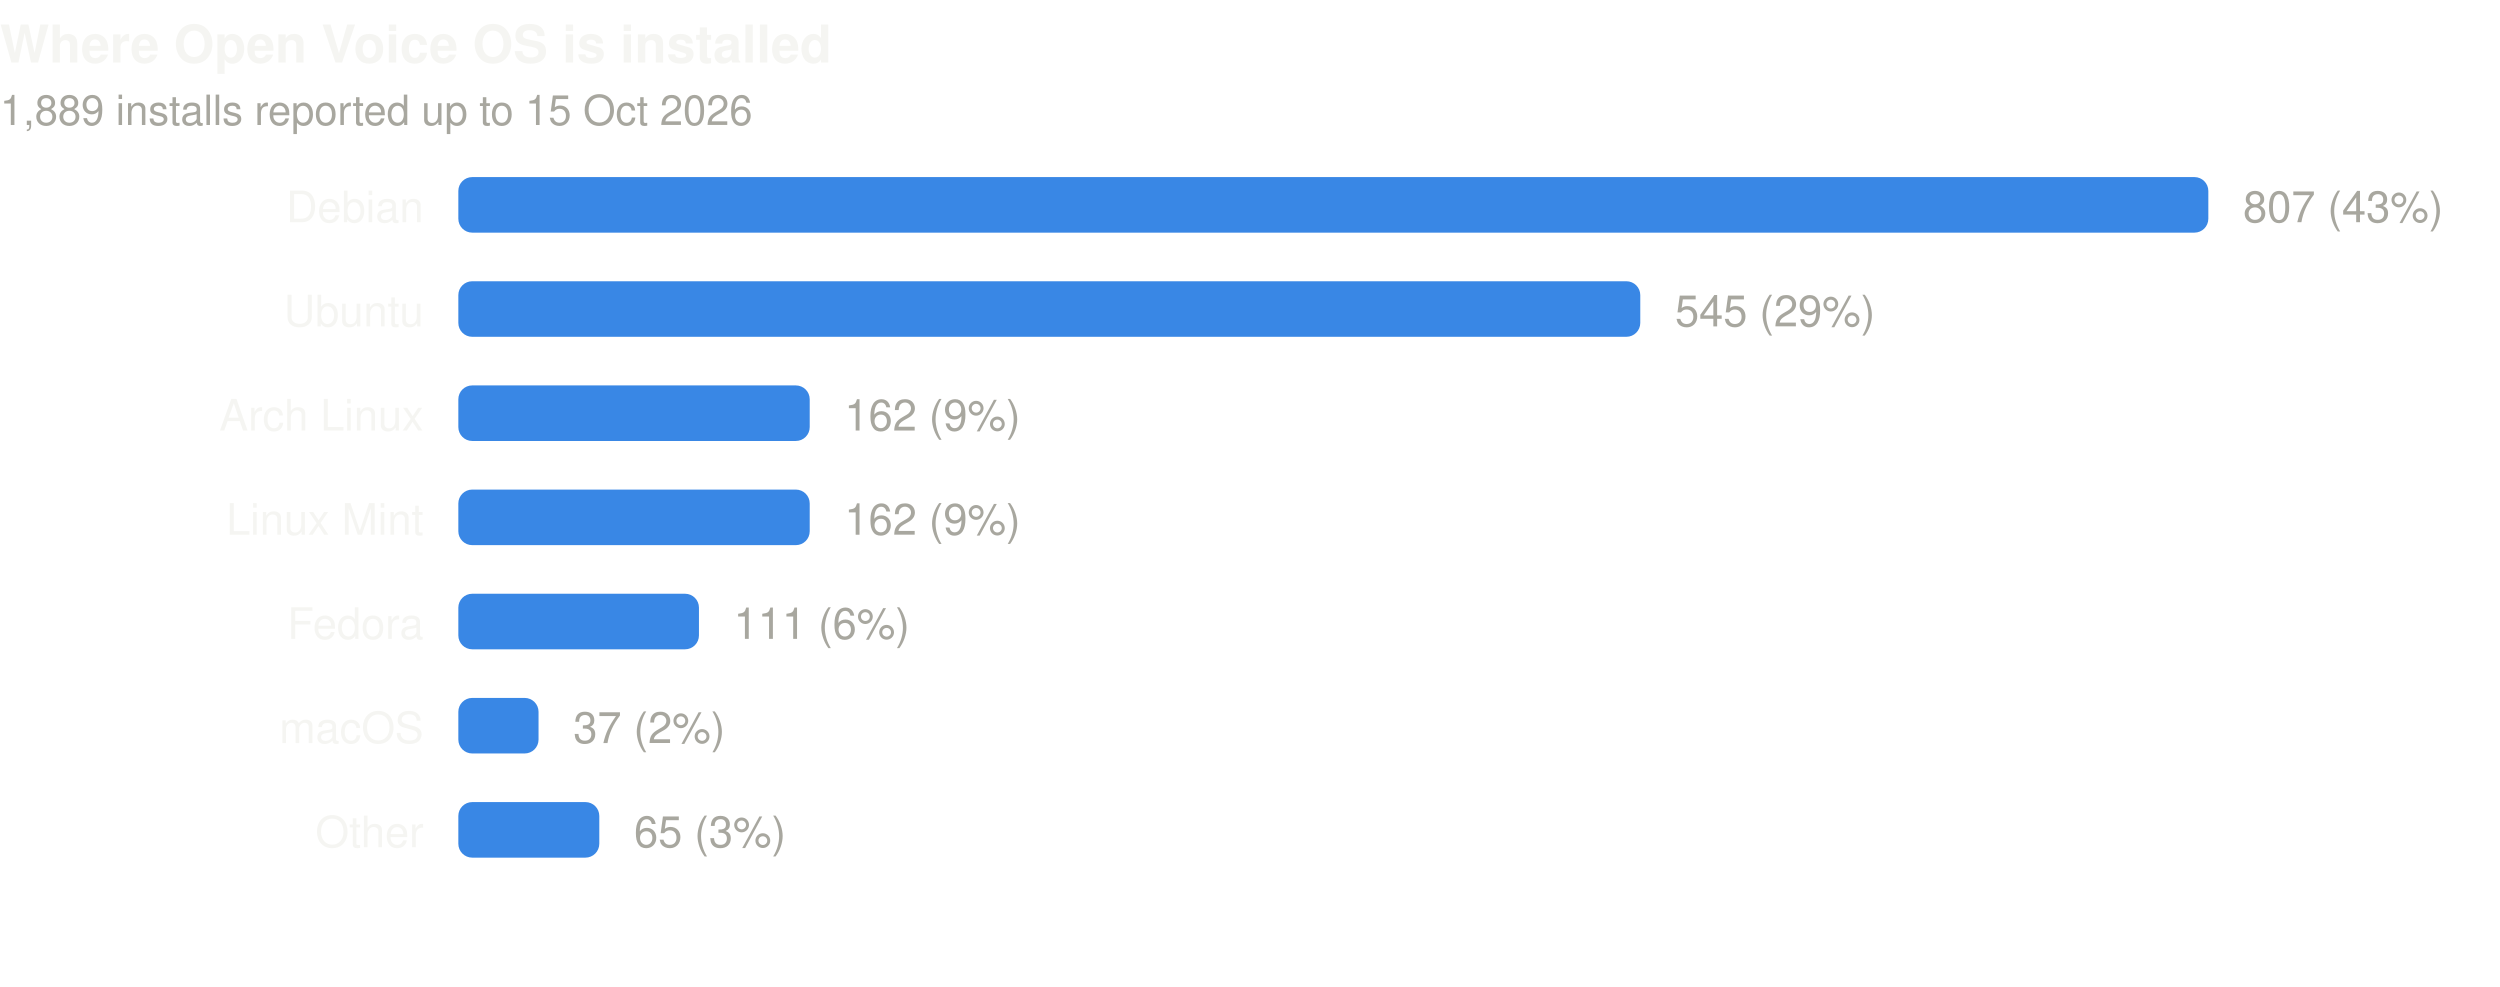
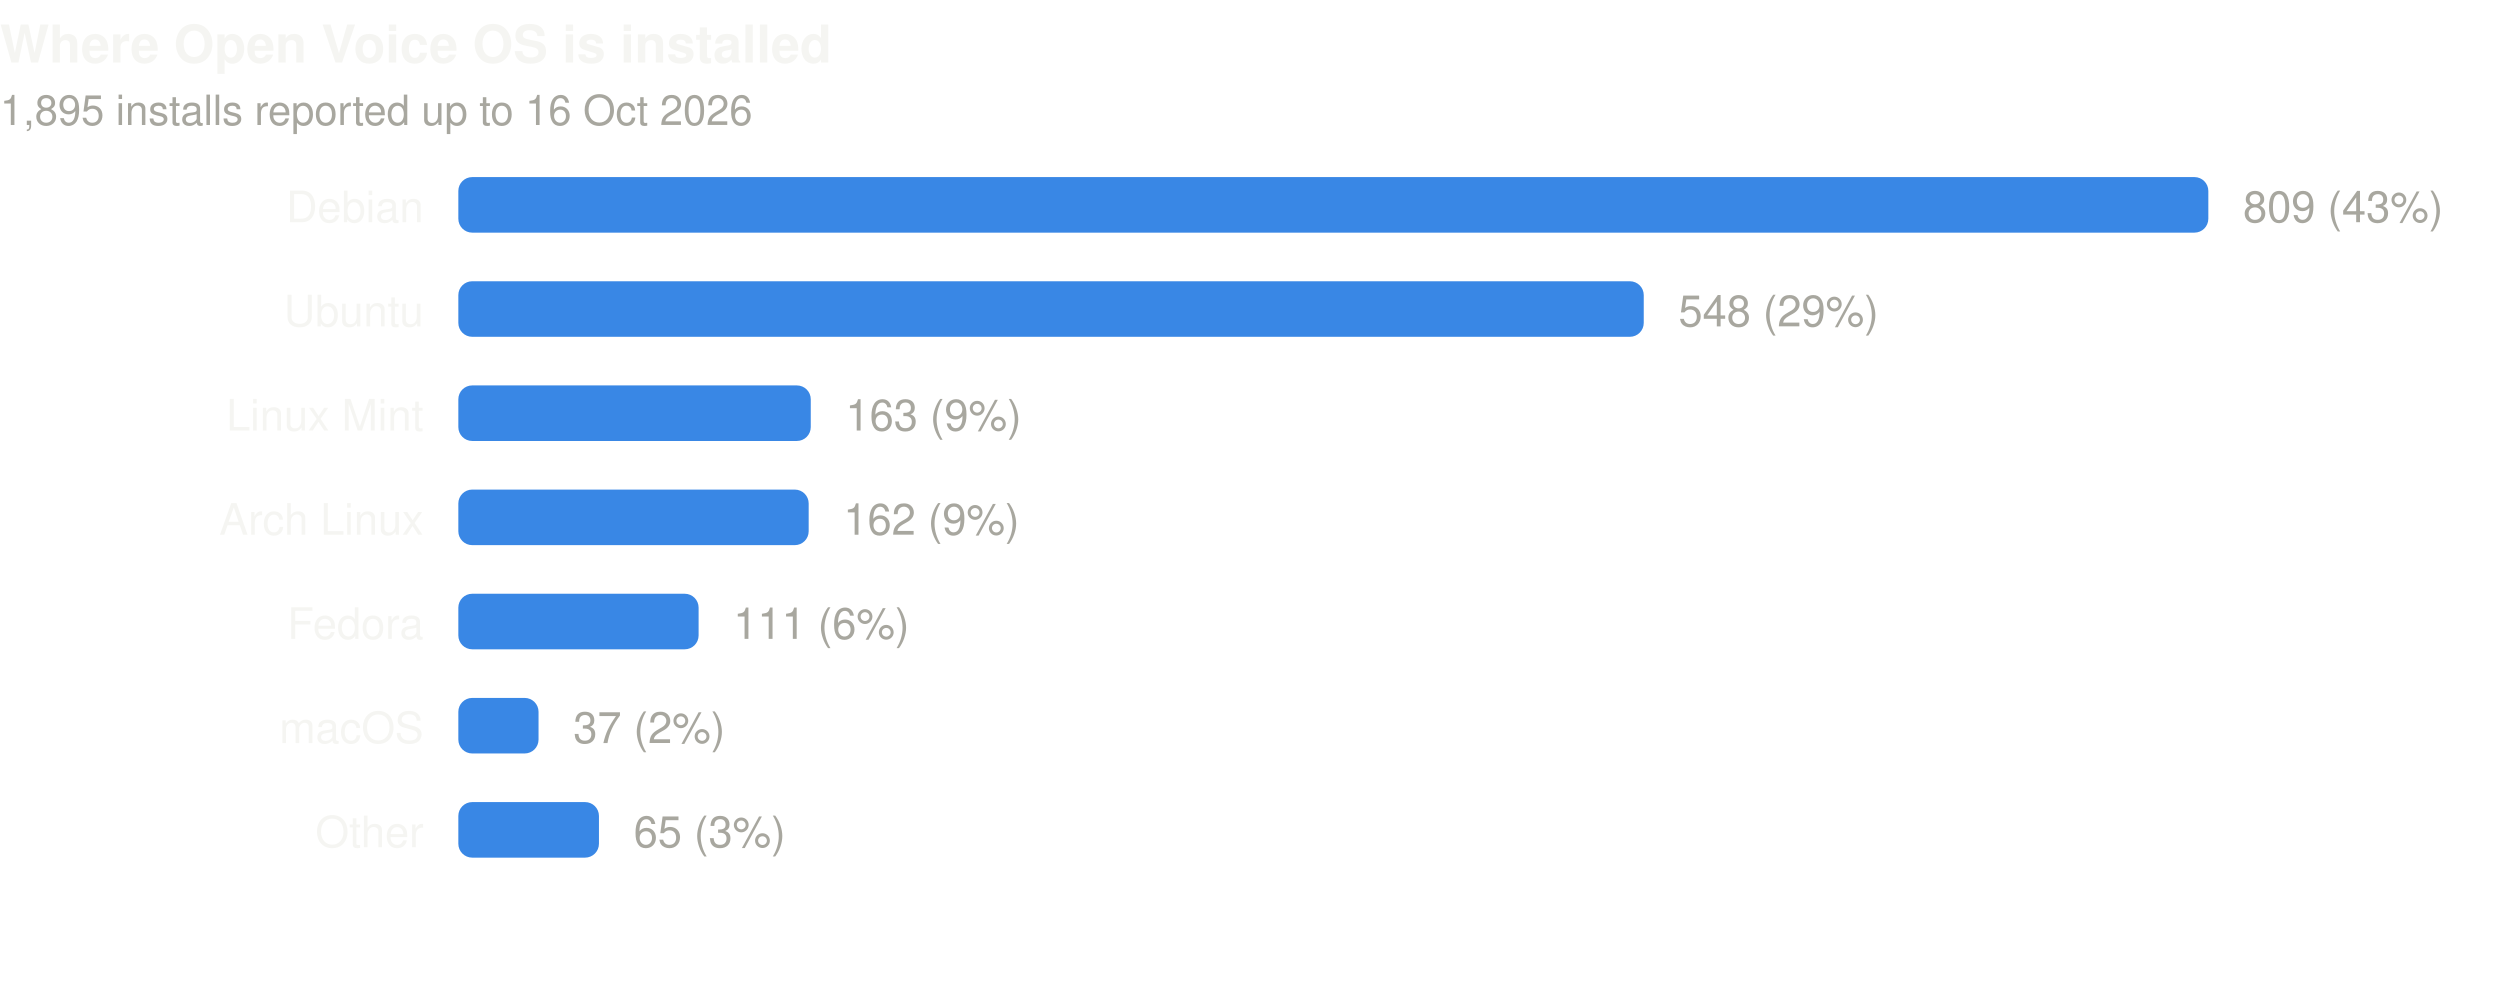
- <svg xmlns="http://www.w3.org/2000/svg" width="720" height="284" viewBox="0 0 720 284" role="img" aria-label="Where Open Voice OS is installed. 1,889 installs reported up to 15 Oct 2026">
+ <svg xmlns="http://www.w3.org/2000/svg" width="720" height="284" viewBox="0 0 720 284" role="img" aria-label="Where Open Voice OS is installed. 1,895 installs reported up to 16 Oct 2026">
  <text x="0" y="18" font-family="ui-sans-serif,-apple-system,BlinkMacSystemFont,'Segoe UI',Helvetica,Arial,sans-serif" font-size="15" font-weight="600" fill="#f5f5f2">Where Open Voice OS is installed</text>
-   <text x="0" y="36" font-family="ui-sans-serif,-apple-system,BlinkMacSystemFont,'Segoe UI',Helvetica,Arial,sans-serif" font-size="12" fill="#a8a79f">1,889 installs reported up to 15 Oct 2026</text>
+   <text x="0" y="36" font-family="ui-sans-serif,-apple-system,BlinkMacSystemFont,'Segoe UI',Helvetica,Arial,sans-serif" font-size="12" fill="#a8a79f">1,895 installs reported up to 16 Oct 2026</text>
  <text x="122" y="64.0" text-anchor="end" font-family="ui-sans-serif,-apple-system,BlinkMacSystemFont,'Segoe UI',Helvetica,Arial,sans-serif" font-size="12.5" fill="#f5f5f2">Debian</text>
  <rect x="132" y="51.0" width="504.0" height="16" rx="4" fill="#3987e5" />
-   <text x="646.0" y="64.0" font-family="ui-sans-serif,-apple-system,BlinkMacSystemFont,'Segoe UI',Helvetica,Arial,sans-serif" font-size="12.5" fill="#a8a79f">807 (43%)</text>
+   <text x="646.0" y="64.0" font-family="ui-sans-serif,-apple-system,BlinkMacSystemFont,'Segoe UI',Helvetica,Arial,sans-serif" font-size="12.5" fill="#a8a79f">809 (43%)</text>
  <text x="122" y="94.0" text-anchor="end" font-family="ui-sans-serif,-apple-system,BlinkMacSystemFont,'Segoe UI',Helvetica,Arial,sans-serif" font-size="12.5" fill="#f5f5f2">Ubuntu</text>
-   <rect x="132" y="81.0" width="340.4" height="16" rx="4" fill="#3987e5" />
-   <text x="482.4" y="94.0" font-family="ui-sans-serif,-apple-system,BlinkMacSystemFont,'Segoe UI',Helvetica,Arial,sans-serif" font-size="12.5" fill="#a8a79f">545 (29%)</text>
-   <text x="122" y="124.0" text-anchor="end" font-family="ui-sans-serif,-apple-system,BlinkMacSystemFont,'Segoe UI',Helvetica,Arial,sans-serif" font-size="12.5" fill="#f5f5f2">Arch Linux</text>
-   <rect x="132" y="111.0" width="101.2" height="16" rx="4" fill="#3987e5" />
-   <text x="243.2" y="124.0" font-family="ui-sans-serif,-apple-system,BlinkMacSystemFont,'Segoe UI',Helvetica,Arial,sans-serif" font-size="12.5" fill="#a8a79f">162 (9%)</text>
-   <text x="122" y="154.0" text-anchor="end" font-family="ui-sans-serif,-apple-system,BlinkMacSystemFont,'Segoe UI',Helvetica,Arial,sans-serif" font-size="12.5" fill="#f5f5f2">Linux Mint</text>
-   <rect x="132" y="141.0" width="101.2" height="16" rx="4" fill="#3987e5" />
-   <text x="243.2" y="154.0" font-family="ui-sans-serif,-apple-system,BlinkMacSystemFont,'Segoe UI',Helvetica,Arial,sans-serif" font-size="12.5" fill="#a8a79f">162 (9%)</text>
+   <rect x="132" y="81.0" width="341.4" height="16" rx="4" fill="#3987e5" />
+   <text x="483.4" y="94.0" font-family="ui-sans-serif,-apple-system,BlinkMacSystemFont,'Segoe UI',Helvetica,Arial,sans-serif" font-size="12.5" fill="#a8a79f">548 (29%)</text>
+   <text x="122" y="124.0" text-anchor="end" font-family="ui-sans-serif,-apple-system,BlinkMacSystemFont,'Segoe UI',Helvetica,Arial,sans-serif" font-size="12.5" fill="#f5f5f2">Linux Mint</text>
+   <rect x="132" y="111.0" width="101.5" height="16" rx="4" fill="#3987e5" />
+   <text x="243.5" y="124.0" font-family="ui-sans-serif,-apple-system,BlinkMacSystemFont,'Segoe UI',Helvetica,Arial,sans-serif" font-size="12.5" fill="#a8a79f">163 (9%)</text>
+   <text x="122" y="154.0" text-anchor="end" font-family="ui-sans-serif,-apple-system,BlinkMacSystemFont,'Segoe UI',Helvetica,Arial,sans-serif" font-size="12.5" fill="#f5f5f2">Arch Linux</text>
+   <rect x="132" y="141.0" width="100.9" height="16" rx="4" fill="#3987e5" />
+   <text x="242.9" y="154.0" font-family="ui-sans-serif,-apple-system,BlinkMacSystemFont,'Segoe UI',Helvetica,Arial,sans-serif" font-size="12.5" fill="#a8a79f">162 (9%)</text>
  <text x="122" y="184.0" text-anchor="end" font-family="ui-sans-serif,-apple-system,BlinkMacSystemFont,'Segoe UI',Helvetica,Arial,sans-serif" font-size="12.5" fill="#f5f5f2">Fedora</text>
-   <rect x="132" y="171.0" width="69.3" height="16" rx="4" fill="#3987e5" />
-   <text x="211.3" y="184.0" font-family="ui-sans-serif,-apple-system,BlinkMacSystemFont,'Segoe UI',Helvetica,Arial,sans-serif" font-size="12.5" fill="#a8a79f">111 (6%)</text>
+   <rect x="132" y="171.0" width="69.2" height="16" rx="4" fill="#3987e5" />
+   <text x="211.2" y="184.0" font-family="ui-sans-serif,-apple-system,BlinkMacSystemFont,'Segoe UI',Helvetica,Arial,sans-serif" font-size="12.5" fill="#a8a79f">111 (6%)</text>
  <text x="122" y="214.0" text-anchor="end" font-family="ui-sans-serif,-apple-system,BlinkMacSystemFont,'Segoe UI',Helvetica,Arial,sans-serif" font-size="12.5" fill="#f5f5f2">macOS</text>
  <rect x="132" y="201.0" width="23.1" height="16" rx="4" fill="#3987e5" />
  <text x="165.1" y="214.0" font-family="ui-sans-serif,-apple-system,BlinkMacSystemFont,'Segoe UI',Helvetica,Arial,sans-serif" font-size="12.5" fill="#a8a79f">37 (2%)</text>
  <text x="122" y="244.0" text-anchor="end" font-family="ui-sans-serif,-apple-system,BlinkMacSystemFont,'Segoe UI',Helvetica,Arial,sans-serif" font-size="12.5" fill="#f5f5f2">Other</text>
-   <rect x="132" y="231.0" width="40.6" height="16" rx="4" fill="#3987e5" />
-   <text x="182.6" y="244.0" font-family="ui-sans-serif,-apple-system,BlinkMacSystemFont,'Segoe UI',Helvetica,Arial,sans-serif" font-size="12.5" fill="#a8a79f">65 (3%)</text>
+   <rect x="132" y="231.0" width="40.5" height="16" rx="4" fill="#3987e5" />
+   <text x="182.5" y="244.0" font-family="ui-sans-serif,-apple-system,BlinkMacSystemFont,'Segoe UI',Helvetica,Arial,sans-serif" font-size="12.5" fill="#a8a79f">65 (3%)</text>
</svg>
